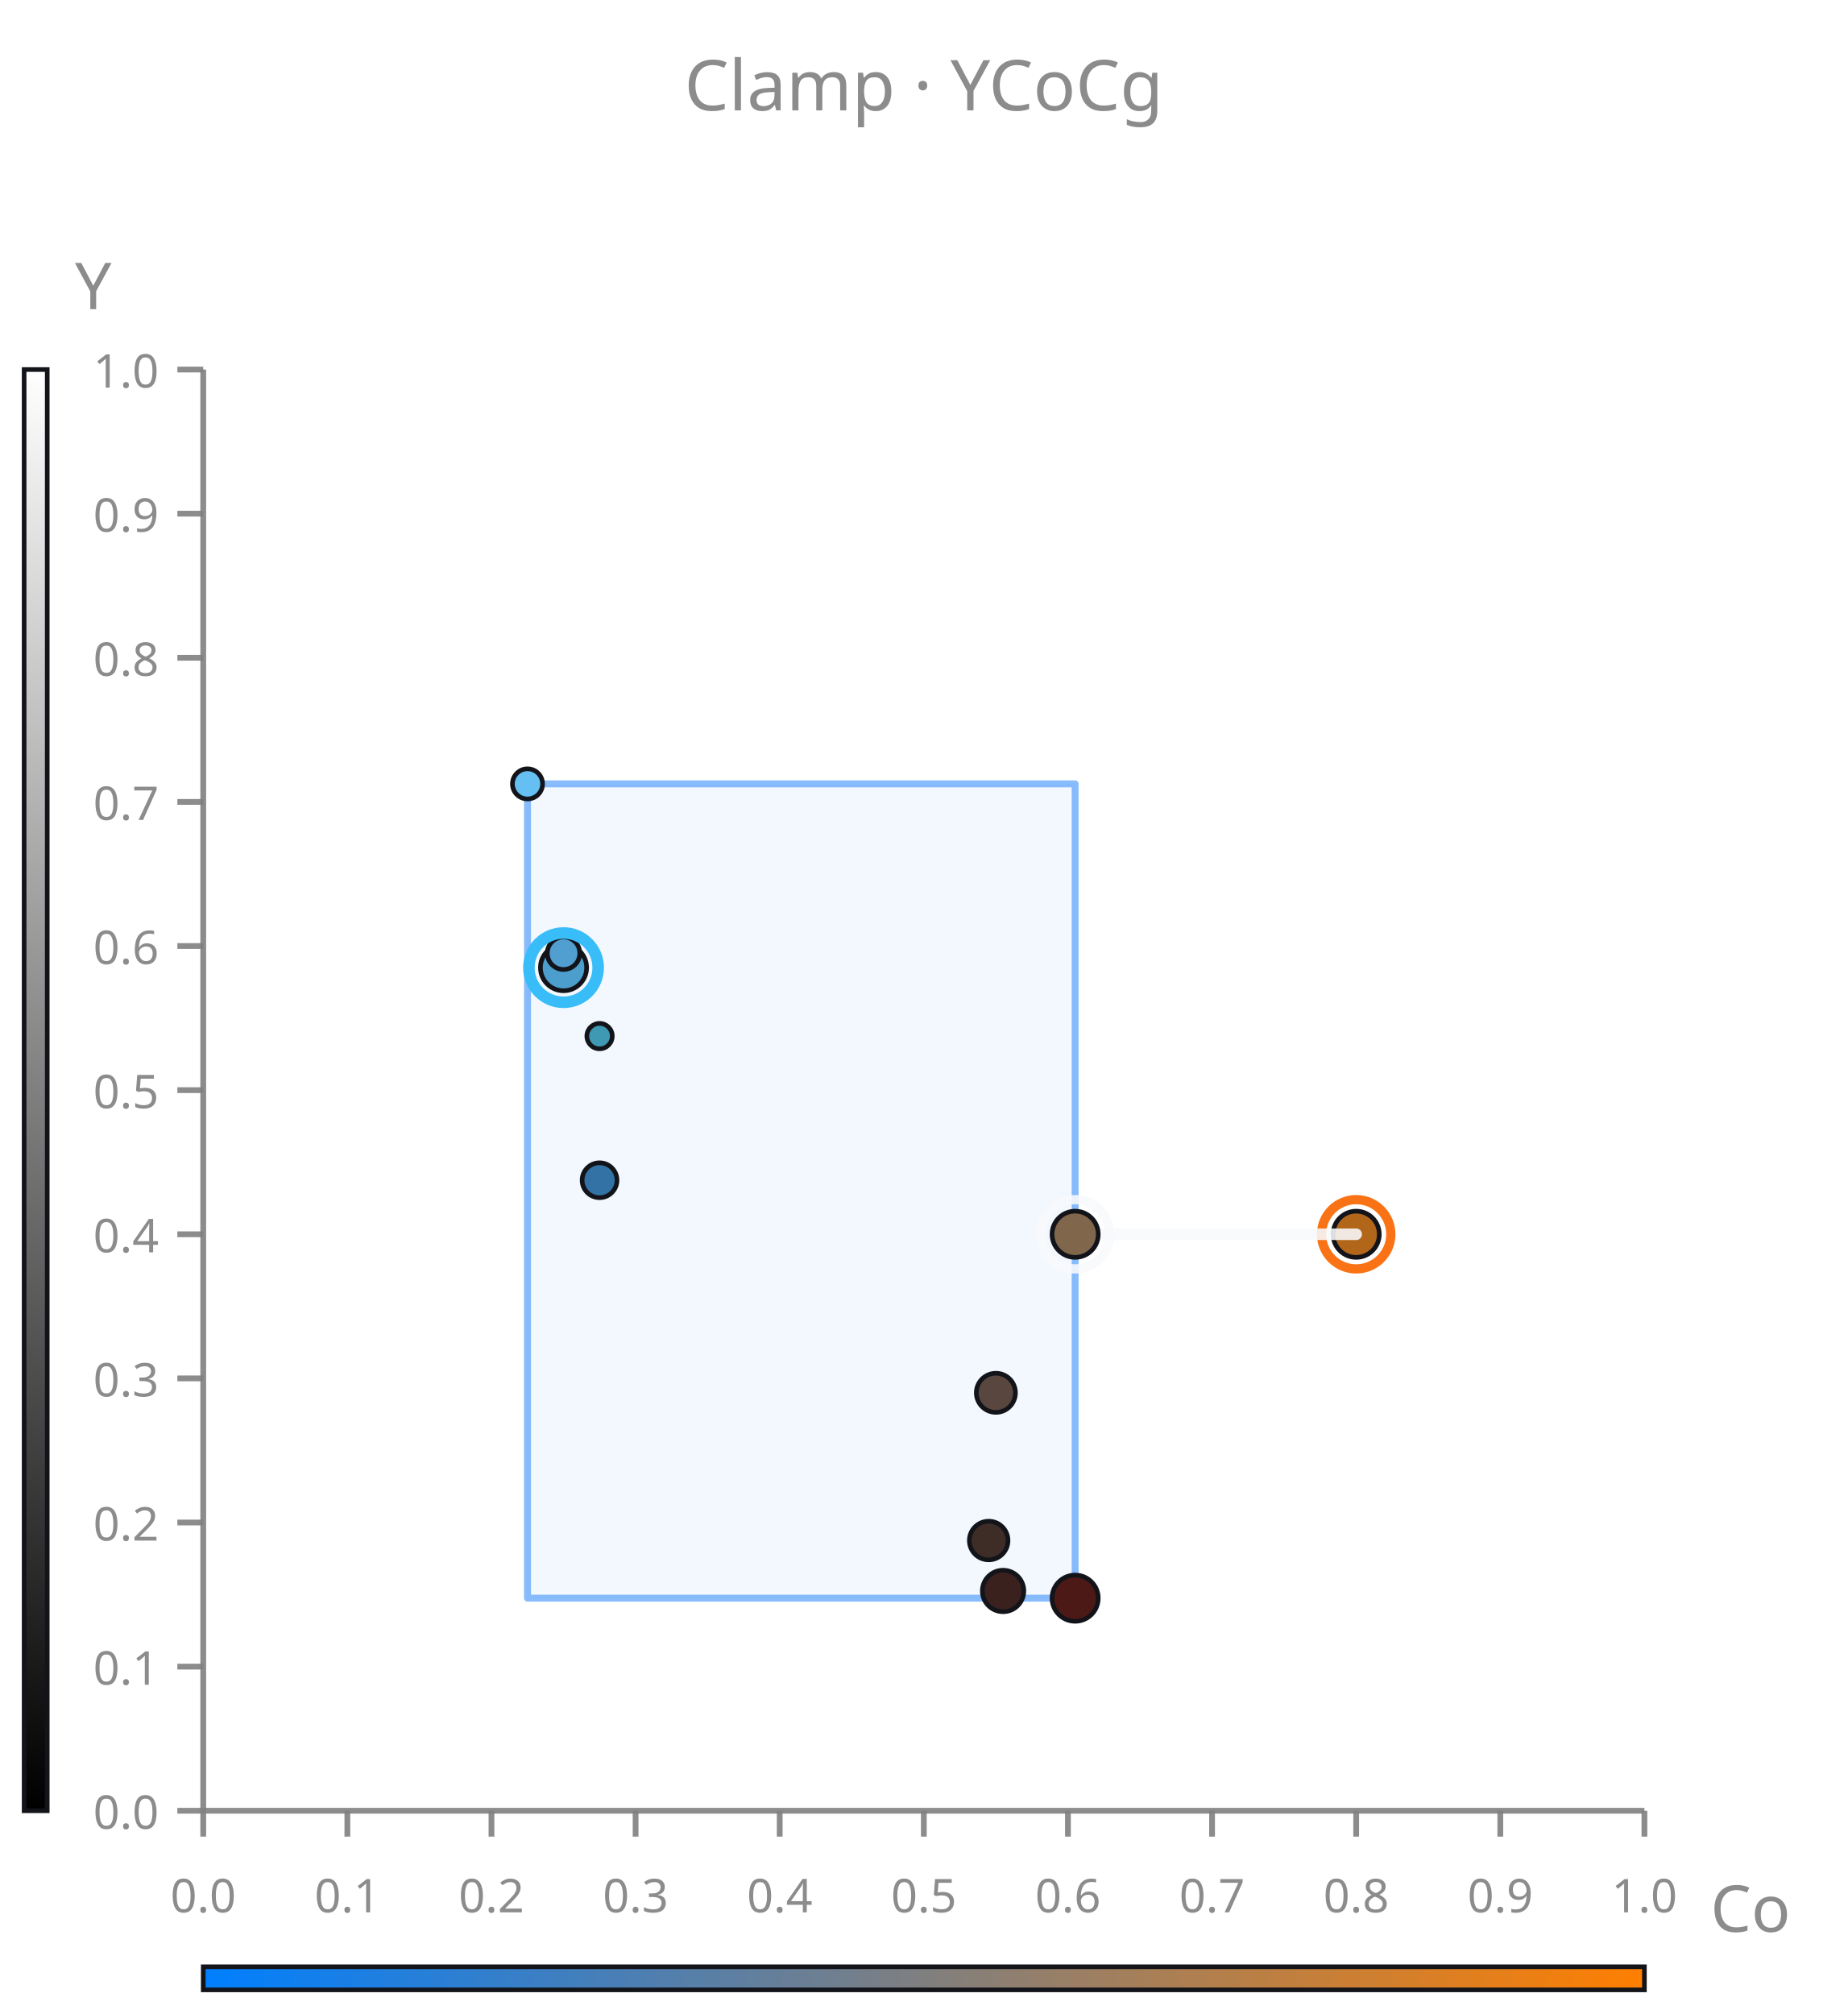
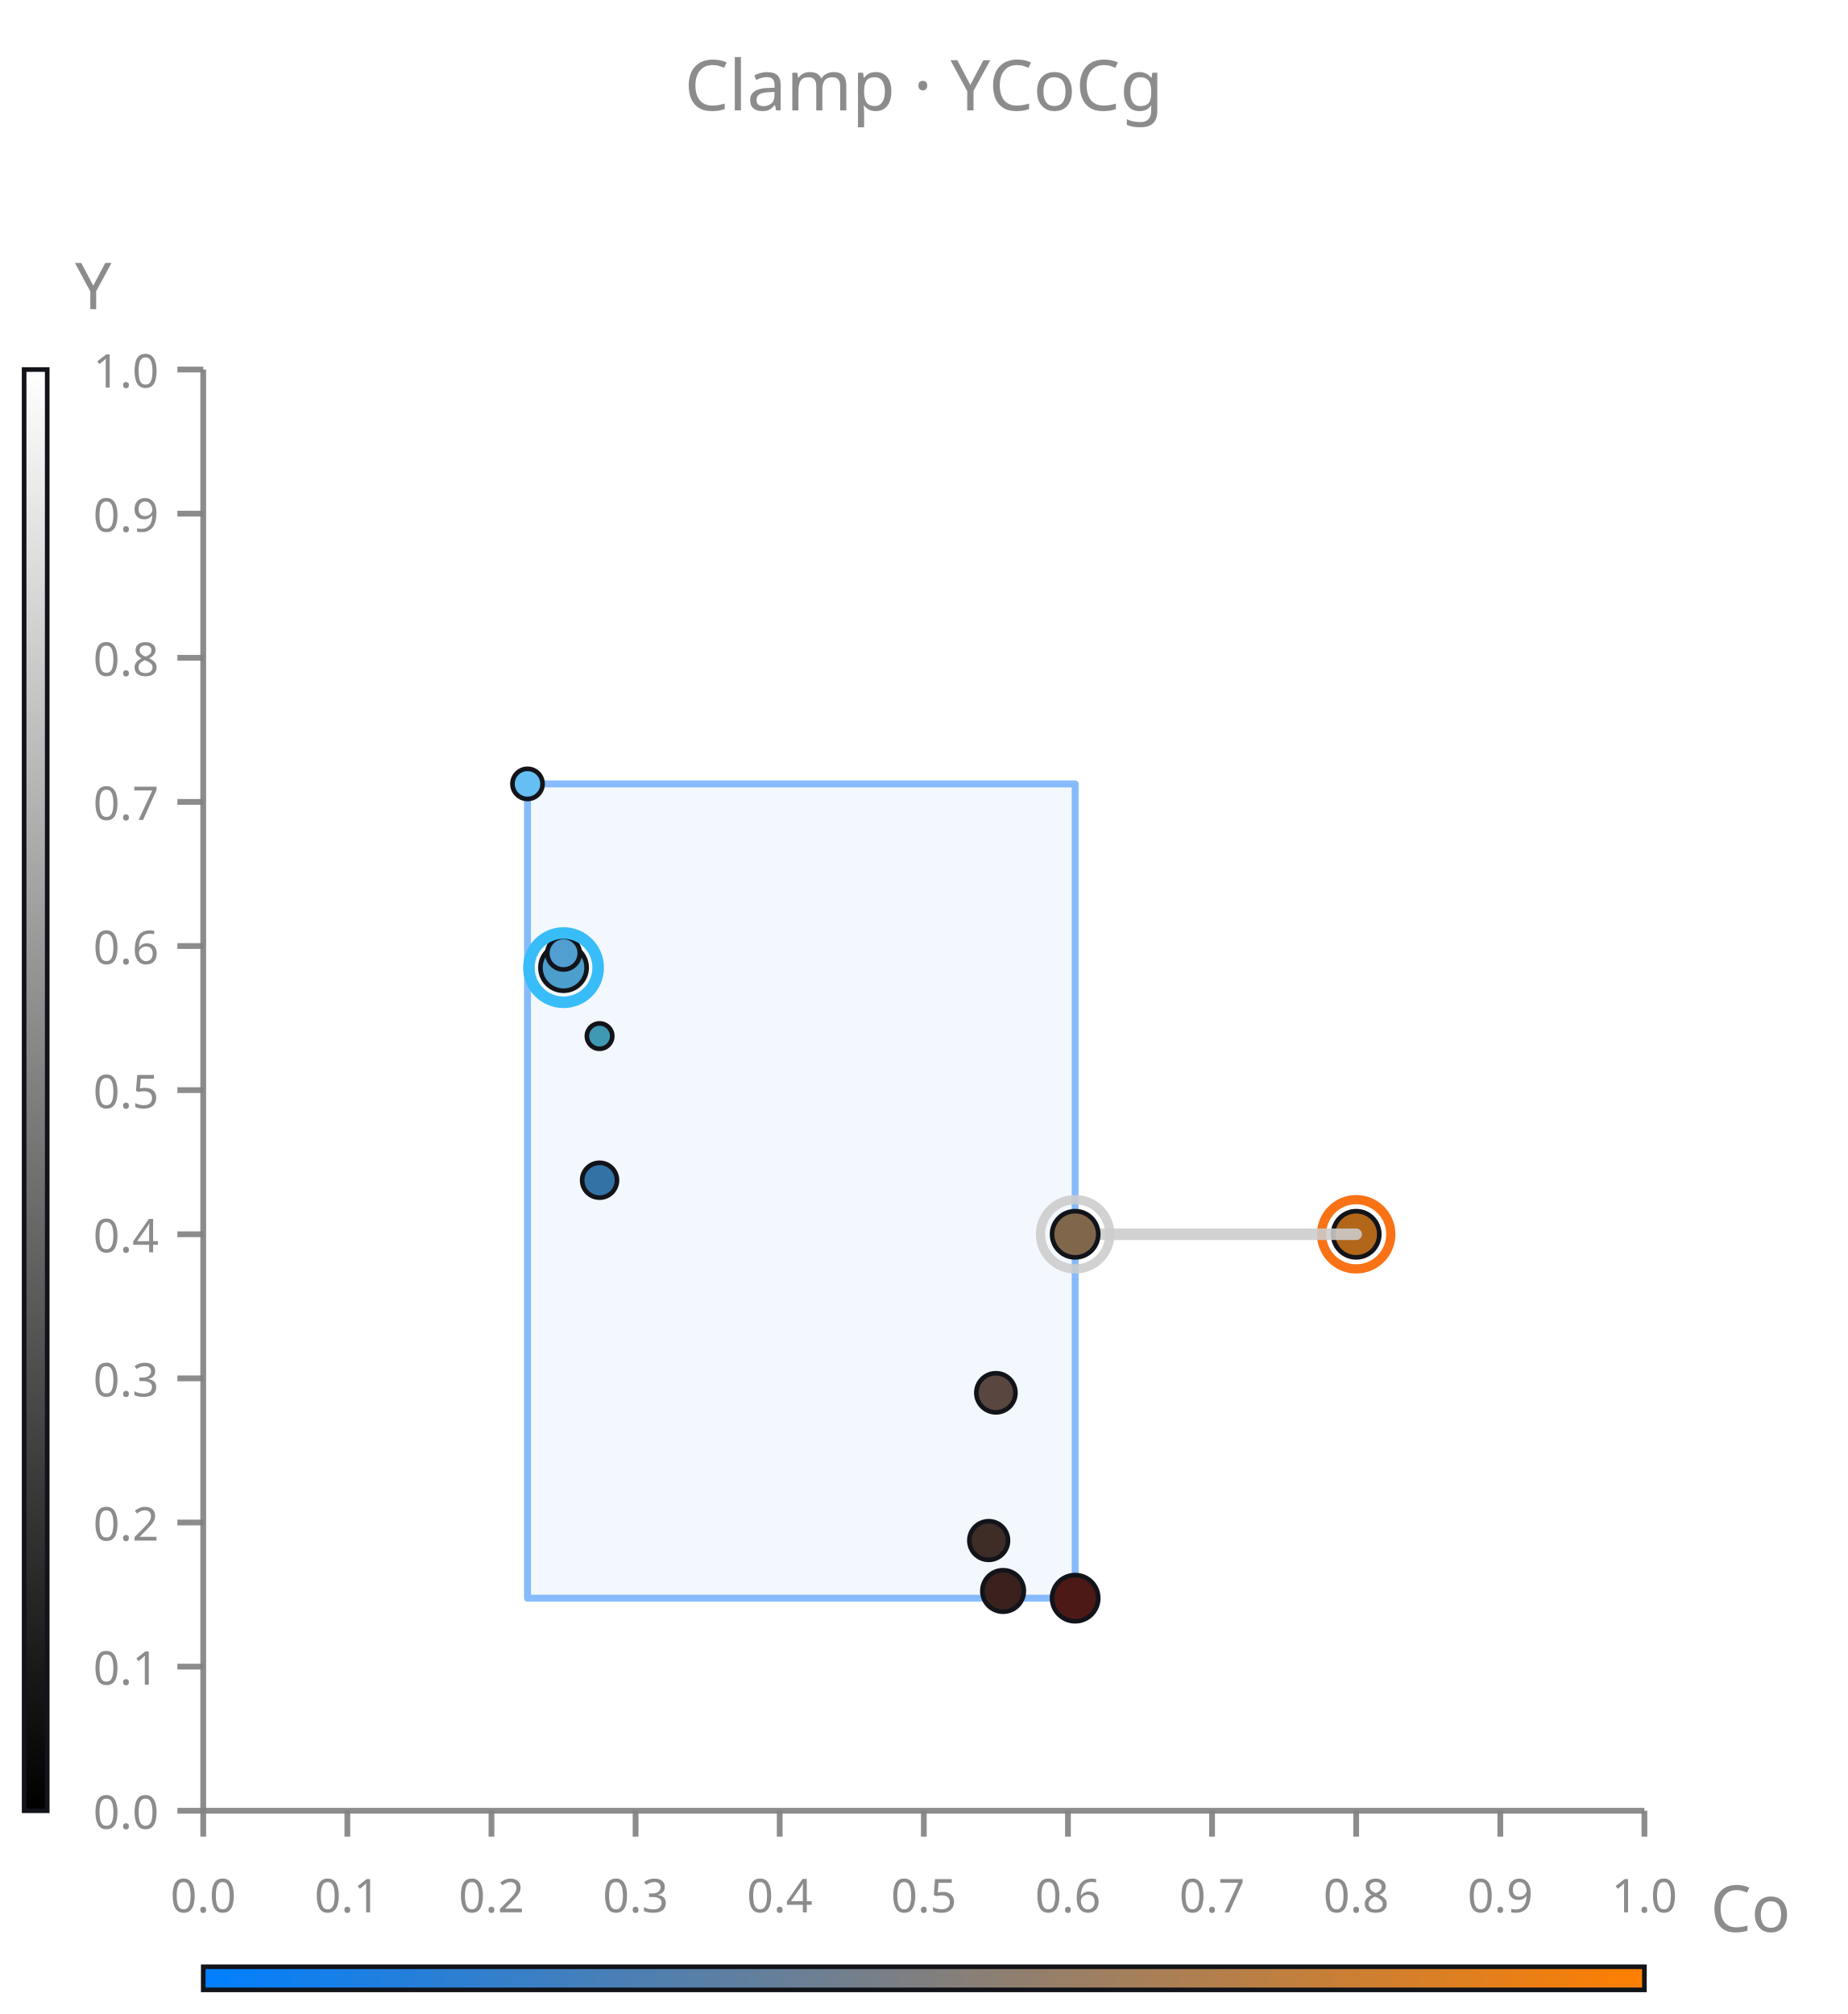
<svg xmlns="http://www.w3.org/2000/svg" baseProfile="full" height="436.0px" version="1.1" viewBox="0,0,400.0,436.0" width="400.0px">
  <defs>
    <linearGradient gradientUnits="userSpaceOnUse" id="plotGradY_0_0_0" x1="7.724" x2="7.724" y1="80" y2="392.0">
      <stop offset="0" stop-color="rgb(255,255,255)" />
      <stop offset="1" stop-color="rgb(0,0,0)" />
    </linearGradient>
    <linearGradient gradientUnits="userSpaceOnUse" id="plotGradX_0_0_0" x1="44.0" x2="356" y1="428.276" y2="428.276">
      <stop offset="0" stop-color="rgb(0,127,255)" />
      <stop offset="1" stop-color="rgb(255,127,0)" />
    </linearGradient>
  </defs>
  <g class="layer_bg" />
  <g class="layer_boundary">
    <polygon fill="rgba(59,130,246,0.06)" points="114.2,345.98 232.76,345.98 232.76,169.7 114.2,169.7" stroke="rgba(96,165,250,0.75)" stroke-linejoin="round" stroke-width="1.5" />
  </g>
  <g class="layer_axes">
    <line fill="none" stroke="rgba(128,128,128,0.9)" stroke-width="1.25" x1="44.0" x2="356" y1="392.0" y2="392.0" />
    <line fill="none" stroke="rgba(128,128,128,0.9)" stroke-width="1.25" x1="44.0" x2="44.0" y1="392.0" y2="80" />
    <line fill="none" stroke="rgba(128,128,128,0.9)" stroke-width="1.25" x1="44.0" x2="44.0" y1="392.0" y2="397.6" />
    <text dominant-baseline="hanging" fill="rgba(128,128,128,0.9)" font-family="sans-serif" font-size="10.08" text-anchor="middle" x="44.0" y="406.168">0.0</text>
    <line fill="none" stroke="rgba(128,128,128,0.9)" stroke-width="1.25" x1="75.2" x2="75.2" y1="392.0" y2="397.6" />
    <text dominant-baseline="hanging" fill="rgba(128,128,128,0.9)" font-family="sans-serif" font-size="10.08" text-anchor="middle" x="75.2" y="406.168">0.1</text>
    <line fill="none" stroke="rgba(128,128,128,0.9)" stroke-width="1.25" x1="106.4" x2="106.4" y1="392.0" y2="397.6" />
    <text dominant-baseline="hanging" fill="rgba(128,128,128,0.9)" font-family="sans-serif" font-size="10.08" text-anchor="middle" x="106.4" y="406.168">0.2</text>
    <line fill="none" stroke="rgba(128,128,128,0.9)" stroke-width="1.25" x1="137.6" x2="137.6" y1="392.0" y2="397.6" />
    <text dominant-baseline="hanging" fill="rgba(128,128,128,0.9)" font-family="sans-serif" font-size="10.08" text-anchor="middle" x="137.6" y="406.168">0.3</text>
    <line fill="none" stroke="rgba(128,128,128,0.9)" stroke-width="1.25" x1="168.8" x2="168.8" y1="392.0" y2="397.6" />
    <text dominant-baseline="hanging" fill="rgba(128,128,128,0.9)" font-family="sans-serif" font-size="10.08" text-anchor="middle" x="168.8" y="406.168">0.4</text>
    <line fill="none" stroke="rgba(128,128,128,0.9)" stroke-width="1.25" x1="200" x2="200" y1="392.0" y2="397.6" />
    <text dominant-baseline="hanging" fill="rgba(128,128,128,0.9)" font-family="sans-serif" font-size="10.08" text-anchor="middle" x="200" y="406.168">0.5</text>
    <line fill="none" stroke="rgba(128,128,128,0.9)" stroke-width="1.25" x1="231.2" x2="231.2" y1="392.0" y2="397.6" />
    <text dominant-baseline="hanging" fill="rgba(128,128,128,0.9)" font-family="sans-serif" font-size="10.08" text-anchor="middle" x="231.2" y="406.168">0.6</text>
    <line fill="none" stroke="rgba(128,128,128,0.9)" stroke-width="1.25" x1="262.4" x2="262.4" y1="392.0" y2="397.6" />
    <text dominant-baseline="hanging" fill="rgba(128,128,128,0.9)" font-family="sans-serif" font-size="10.08" text-anchor="middle" x="262.4" y="406.168">0.7</text>
    <line fill="none" stroke="rgba(128,128,128,0.9)" stroke-width="1.25" x1="293.6" x2="293.6" y1="392.0" y2="397.6" />
    <text dominant-baseline="hanging" fill="rgba(128,128,128,0.9)" font-family="sans-serif" font-size="10.08" text-anchor="middle" x="293.6" y="406.168">0.8</text>
    <line fill="none" stroke="rgba(128,128,128,0.9)" stroke-width="1.25" x1="324.8" x2="324.8" y1="392.0" y2="397.6" />
    <text dominant-baseline="hanging" fill="rgba(128,128,128,0.9)" font-family="sans-serif" font-size="10.08" text-anchor="middle" x="324.8" y="406.168">0.9</text>
    <line fill="none" stroke="rgba(128,128,128,0.9)" stroke-width="1.25" x1="356" x2="356" y1="392.0" y2="397.6" />
    <text dominant-baseline="hanging" fill="rgba(128,128,128,0.9)" font-family="sans-serif" font-size="10.08" text-anchor="middle" x="356" y="406.168">1.0</text>
    <line fill="none" stroke="rgba(128,128,128,0.9)" stroke-width="1.25" x1="44.0" x2="38.4" y1="392.0" y2="392.0" />
    <text dominant-baseline="central" fill="rgba(128,128,128,0.9)" font-family="sans-serif" font-size="10.08" text-anchor="end" x="34.4" y="392.0">0.0</text>
    <line fill="none" stroke="rgba(128,128,128,0.9)" stroke-width="1.25" x1="44.0" x2="38.4" y1="360.8" y2="360.8" />
    <text dominant-baseline="central" fill="rgba(128,128,128,0.9)" font-family="sans-serif" font-size="10.08" text-anchor="end" x="34.4" y="360.8">0.1</text>
    <line fill="none" stroke="rgba(128,128,128,0.9)" stroke-width="1.25" x1="44.0" x2="38.4" y1="329.6" y2="329.6" />
    <text dominant-baseline="central" fill="rgba(128,128,128,0.9)" font-family="sans-serif" font-size="10.08" text-anchor="end" x="34.4" y="329.6">0.2</text>
    <line fill="none" stroke="rgba(128,128,128,0.9)" stroke-width="1.25" x1="44.0" x2="38.4" y1="298.4" y2="298.4" />
    <text dominant-baseline="central" fill="rgba(128,128,128,0.9)" font-family="sans-serif" font-size="10.08" text-anchor="end" x="34.4" y="298.4">0.3</text>
    <line fill="none" stroke="rgba(128,128,128,0.9)" stroke-width="1.25" x1="44.0" x2="38.4" y1="267.2" y2="267.2" />
    <text dominant-baseline="central" fill="rgba(128,128,128,0.9)" font-family="sans-serif" font-size="10.08" text-anchor="end" x="34.4" y="267.2">0.4</text>
    <line fill="none" stroke="rgba(128,128,128,0.9)" stroke-width="1.25" x1="44.0" x2="38.4" y1="236" y2="236" />
    <text dominant-baseline="central" fill="rgba(128,128,128,0.9)" font-family="sans-serif" font-size="10.08" text-anchor="end" x="34.4" y="236">0.5</text>
    <line fill="none" stroke="rgba(128,128,128,0.9)" stroke-width="1.25" x1="44.0" x2="38.4" y1="204.8" y2="204.8" />
    <text dominant-baseline="central" fill="rgba(128,128,128,0.9)" font-family="sans-serif" font-size="10.08" text-anchor="end" x="34.4" y="204.8">0.6</text>
    <line fill="none" stroke="rgba(128,128,128,0.9)" stroke-width="1.25" x1="44.0" x2="38.4" y1="173.6" y2="173.6" />
    <text dominant-baseline="central" fill="rgba(128,128,128,0.9)" font-family="sans-serif" font-size="10.08" text-anchor="end" x="34.4" y="173.6">0.7</text>
    <line fill="none" stroke="rgba(128,128,128,0.9)" stroke-width="1.25" x1="44.0" x2="38.4" y1="142.4" y2="142.4" />
    <text dominant-baseline="central" fill="rgba(128,128,128,0.9)" font-family="sans-serif" font-size="10.08" text-anchor="end" x="34.4" y="142.4">0.8</text>
    <line fill="none" stroke="rgba(128,128,128,0.9)" stroke-width="1.25" x1="44.0" x2="38.4" y1="111.2" y2="111.2" />
    <text dominant-baseline="central" fill="rgba(128,128,128,0.9)" font-family="sans-serif" font-size="10.08" text-anchor="end" x="34.4" y="111.2">0.9</text>
    <line fill="none" stroke="rgba(128,128,128,0.9)" stroke-width="1.25" x1="44.0" x2="38.4" y1="80" y2="80" />
    <text dominant-baseline="central" fill="rgba(128,128,128,0.9)" font-family="sans-serif" font-size="10.08" text-anchor="end" x="34.4" y="80">1.0</text>
    <text fill="rgba(128,128,128,0.9)" font-family="sans-serif" font-size="14" x="370.3" y="418.208">Co</text>
    <text fill="rgba(128,128,128,0.9)" font-family="sans-serif" font-size="14" x="16.224" y="66.928">Y</text>
    <rect fill="url(#plotGradY_0_0_0) none" height="312" shape-rendering="geometricPrecision" stroke="rgba(18,20,26,1.0)" stroke-width="1.0" width="5.0" x="5.224" y="80" />
    <rect fill="url(#plotGradX_0_0_0) none" height="5.0" shape-rendering="geometricPrecision" stroke="rgba(18,20,26,1.0)" stroke-width="1.0" width="312" x="44.0" y="425.776" />
  </g>
  <g class="layer_dots">
    <circle cx="129.8" cy="224.3" fill="rgb(63,153,178)" r="2.75" stroke="rgba(18,20,26,1.0)" stroke-width="1.0" />
    <circle cx="114.2" cy="169.7" fill="rgb(102,191,242)" r="3.261" stroke="rgba(18,20,26,1.0)" stroke-width="1.0" />
    <circle cx="122" cy="209.48" fill="rgb(76,158,204)" r="5.0" stroke="rgba(18,20,26,1.0)" stroke-width="1.0" />
    <circle cx="122" cy="206.36" fill="rgb(81,158,209)" r="3.517" stroke="rgba(18,20,26,1.0)" stroke-width="1.0" />
    <circle cx="129.8" cy="255.5" fill="rgb(51,114,165)" r="3.773" stroke="rgba(18,20,26,1.0)" stroke-width="1.0" />
    <circle cx="214.04" cy="333.5" fill="rgb(61,45,38)" r="4.182" stroke="rgba(18,20,26,1.0)" stroke-width="1.0" />
    <circle cx="215.6" cy="301.52" fill="rgb(89,71,63)" r="4.233" stroke="rgba(18,20,26,1.0)" stroke-width="1.0" />
    <circle cx="217.16" cy="344.42" fill="rgb(58,33,30)" r="4.489" stroke="rgba(18,20,26,1.0)" stroke-width="1.0" />
    <circle cx="232.76" cy="345.98" fill="rgb(76,25,22)" r="5.0" stroke="rgba(18,20,26,1.0)" stroke-width="1.0" />
    <circle cx="293.6" cy="267.2" fill="rgb(178,102,25)" r="5.0" stroke="rgba(18,20,26,1.0)" stroke-width="1.0" />
  </g>
  <g class="layer_overlay">
    <circle cx="122" cy="209.48" fill="none" r="7.5" stroke="rgba(56,189,248,1.0)" stroke-width="2.5" />
    <circle cx="293.6" cy="267.2" fill="none" r="7.5" stroke="rgba(249,115,22,1.0)" stroke-width="2.0" />
-     <line stroke="rgba(248,250,252,0.88)" stroke-linecap="round" stroke-width="2.5" x1="293.6" x2="232.76" y1="267.2" y2="267.2" />
+     <line stroke="rgba(204,204,204,0.88)" stroke-linecap="round" stroke-width="2.5" x1="293.6" x2="232.76" y1="267.2" y2="267.2" />
    <circle cx="232.76" cy="267.2" fill="rgb(128,102,75)" r="5.0" stroke="rgba(18,20,26,1.0)" stroke-width="1.0" />
-     <circle cx="232.76" cy="267.2" fill="none" r="7.5" stroke="rgba(248,250,252,0.88)" stroke-width="2.0" />
+     <circle cx="232.76" cy="267.2" fill="none" r="7.5" stroke="rgba(204,204,204,0.88)" stroke-width="2.0" />
  </g>
  <g class="layer_header">
    <text dominant-baseline="central" fill="rgba(128,128,128,0.9)" font-family="sans-serif" font-size="15.2" text-anchor="middle" x="200.0" y="18.0">Clamp · YCoCg</text>
  </g>
</svg>
